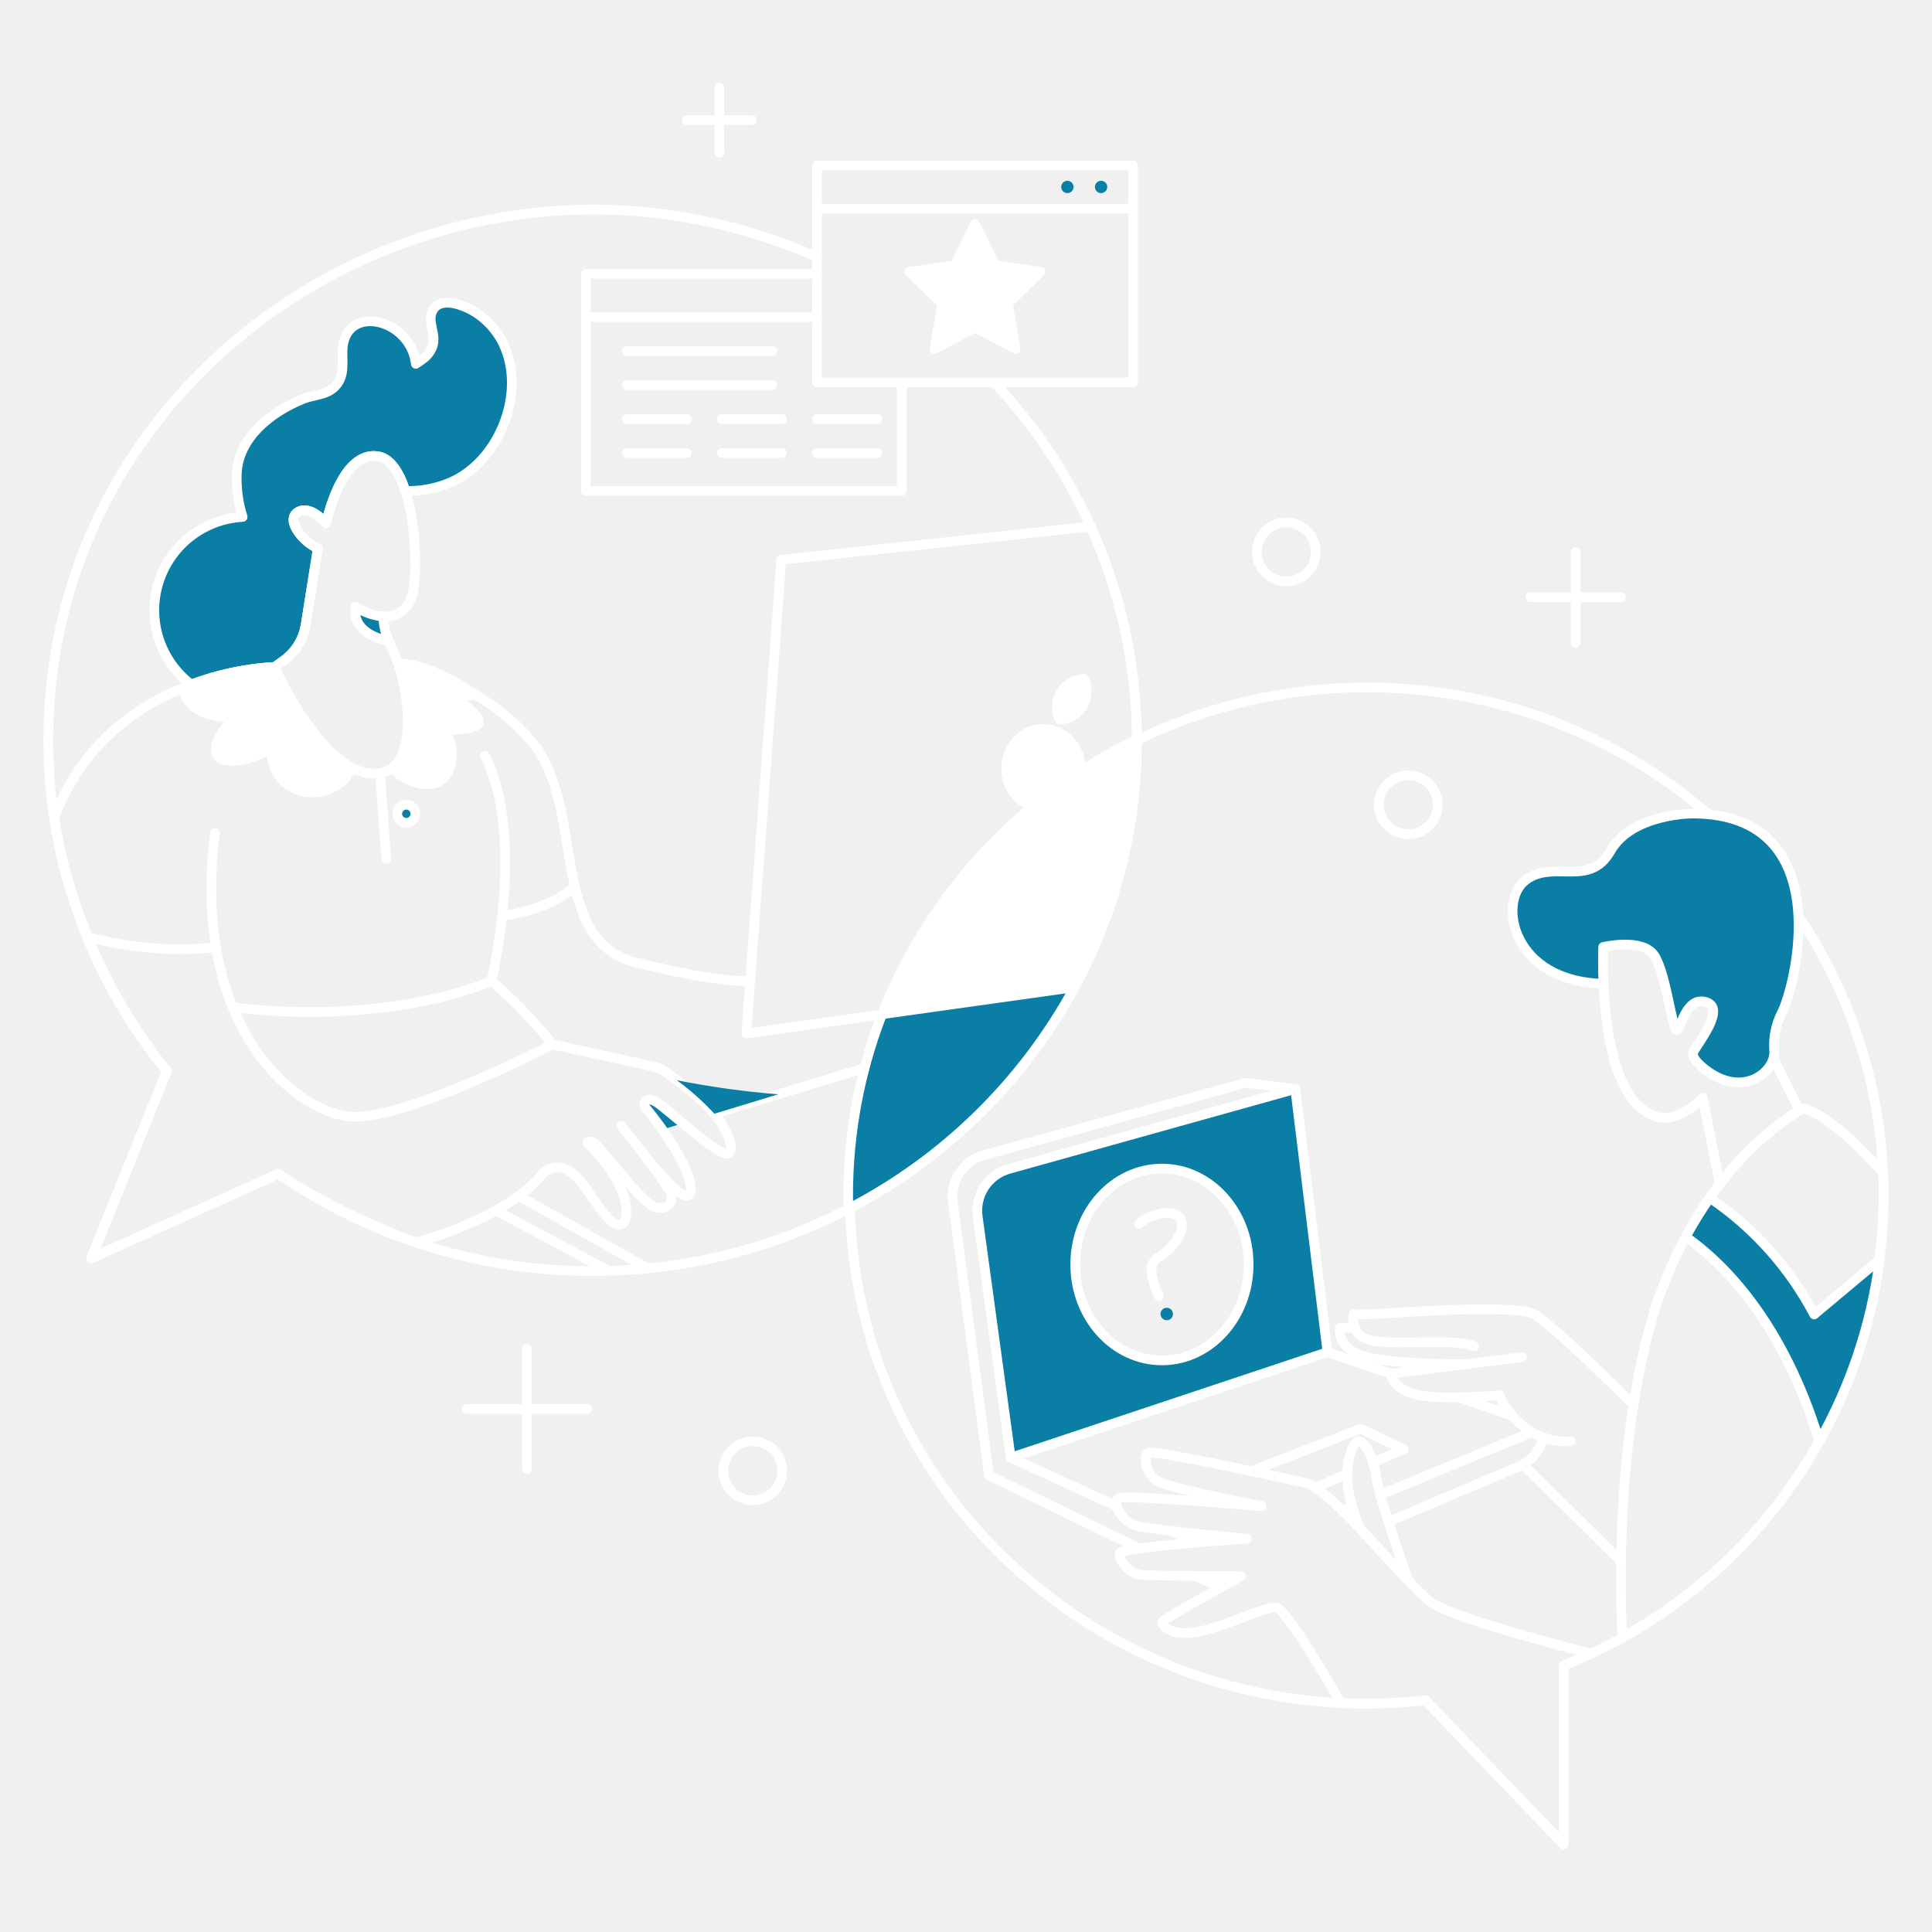
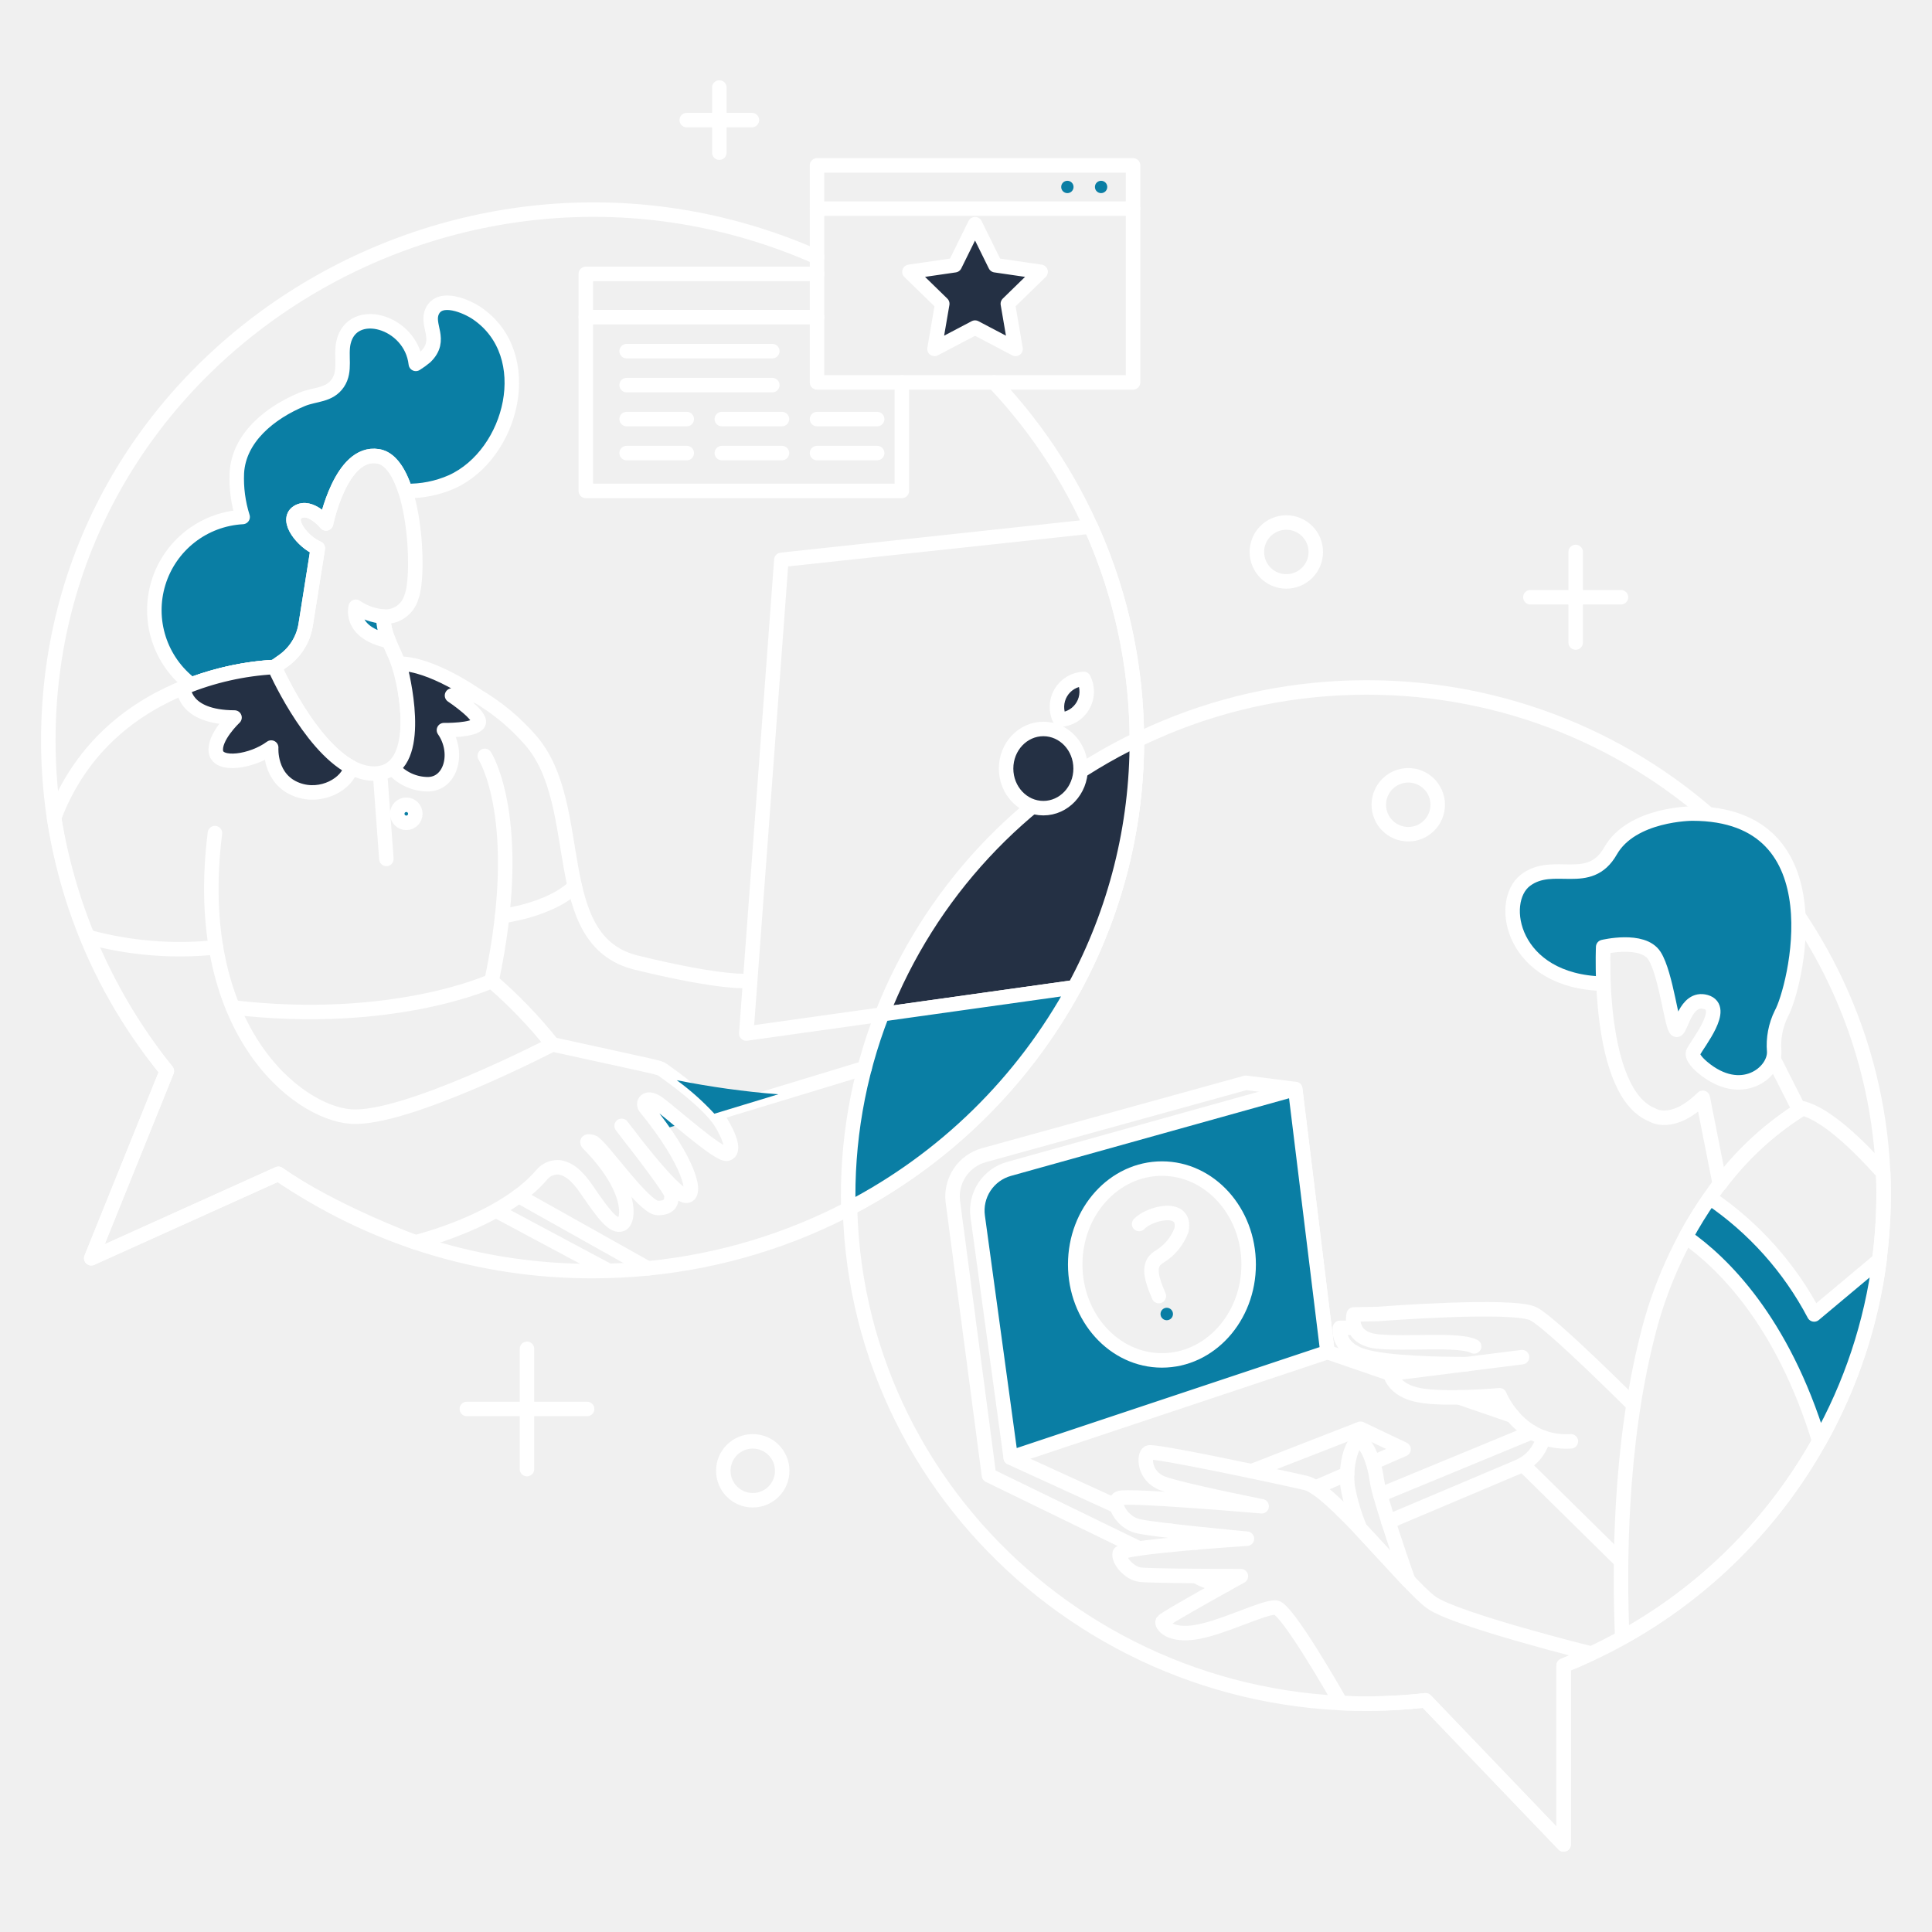
<svg xmlns="http://www.w3.org/2000/svg" width="400" height="400" viewBox="0 0 400 400" fill="none">
-   <path d="M389.89 242.86C387.402 186.926 340.49 142.328 282.976 142.328C223.868 142.328 175.952 189.428 175.952 247.528C175.952 310.094 231.274 359.148 295.152 352.042L323.732 381.876V344.834C343.96 336.78 361.19 322.642 373.04 304.376C384.892 286.11 390.778 264.616 389.89 242.86Z" stroke="white" stroke-width="2" stroke-linecap="round" stroke-linejoin="round" />
-   <path d="M247.6 326.304C249.456 327.394 251.546 328.022 253.694 328.132" stroke="white" stroke-width="2" stroke-linecap="round" stroke-linejoin="round" />
-   <path d="M287.858 284.418L274.84 279.944L268.162 225.476L257.94 224.18L203.71 239.166C201.676 239.728 199.908 241 198.726 242.75C197.545 244.5 197.028 246.614 197.268 248.71L204.752 305.456L235.862 320.596" stroke="white" stroke-width="2" stroke-linecap="round" stroke-linejoin="round" />
-   <path d="M313.136 293.108L302.08 289.308" stroke="white" stroke-width="2" stroke-linecap="round" stroke-linejoin="round" />
-   <path d="M287.45 315.058L314.344 303.684C315.616 303.146 316.748 302.322 317.65 301.276C318.552 300.23 319.2 298.99 319.544 297.652" stroke="white" stroke-width="2" stroke-linecap="round" stroke-linejoin="round" />
-   <path d="M342.092 230.83C342.092 230.83 346.19 233.562 352.54 227.288L356.078 245.18C360.612 239.126 366.194 233.93 372.558 229.842L365.65 216.206C365.65 216.206 351.8 189.082 331.92 196.066C331.92 196.066 330.554 226.276 342.092 230.83Z" stroke="white" stroke-width="2" stroke-linecap="round" stroke-linejoin="round" />
+   <path d="M389.89 242.86C387.402 186.926 340.49 142.328 282.976 142.328C223.868 142.328 175.952 189.428 175.952 247.528C175.952 310.094 231.274 359.148 295.152 352.042L323.732 381.876V344.834C343.96 336.78 361.19 322.642 373.04 304.376C384.892 286.11 390.778 264.616 389.89 242.86Z" stroke="white" stroke-width="3" stroke-linecap="round" stroke-linejoin="round" />
+   <path d="M247.6 326.304C249.456 327.394 251.546 328.022 253.694 328.132" stroke="white" stroke-width="3" stroke-linecap="round" stroke-linejoin="round" />
+   <path d="M287.858 284.418L274.84 279.944L268.162 225.476L257.94 224.18L203.71 239.166C201.676 239.728 199.908 241 198.726 242.75C197.545 244.5 197.028 246.614 197.268 248.71L204.752 305.456L235.862 320.596" stroke="white" stroke-width="3" stroke-linecap="round" stroke-linejoin="round" />
+   <path d="M313.136 293.108L302.08 289.308" stroke="white" stroke-width="3" stroke-linecap="round" stroke-linejoin="round" />
+   <path d="M287.45 315.058L314.344 303.684C315.616 303.146 316.748 302.322 317.65 301.276C318.552 300.23 319.2 298.99 319.544 297.652" stroke="white" stroke-width="3" stroke-linecap="round" stroke-linejoin="round" />
+   <path d="M342.092 230.83C342.092 230.83 346.19 233.562 352.54 227.288L356.078 245.18C360.612 239.126 366.194 233.93 372.558 229.842L365.65 216.206C365.65 216.206 351.8 189.082 331.92 196.066C331.92 196.066 330.554 226.276 342.092 230.83Z" stroke="white" stroke-width="3" stroke-linecap="round" stroke-linejoin="round" />
  <path d="M350.364 168.438C350.364 168.438 337.84 168.438 333.438 176.18C329.036 183.922 321.598 177.85 315.828 182.252C310.028 186.682 312.982 203.252 331.974 203.666C331.774 199.232 331.92 196.066 331.92 196.066C331.92 196.066 340.12 194.092 342.546 197.888C344.972 201.684 346.19 213.068 347.1 213.22C348.01 213.372 348.922 206.238 353.172 207.452C357.422 208.666 351.654 215.802 350.592 217.776C350.172 218.554 351.08 219.776 352.472 220.96C360.53 227.76 367.534 222.018 367.328 217.688C367.1 214.996 367.612 212.292 368.81 209.868C371.542 205.024 381.106 168.438 350.364 168.438Z" fill="#0A7EA4" />
-   <path d="M350.364 168.438C350.364 168.438 337.84 168.438 333.438 176.18C329.036 183.922 321.598 177.85 315.828 182.252C310.028 186.682 312.982 203.252 331.974 203.666C331.774 199.232 331.92 196.066 331.92 196.066C331.92 196.066 340.12 194.092 342.546 197.888C344.972 201.684 346.19 213.068 347.1 213.22C348.01 213.372 348.922 206.238 353.172 207.452C357.422 208.666 351.654 215.802 350.592 217.776C350.172 218.554 351.08 219.776 352.472 220.96C360.53 227.76 367.534 222.018 367.328 217.688C367.1 214.996 367.612 212.292 368.81 209.868C371.542 205.024 381.106 168.438 350.364 168.438Z" stroke="white" stroke-width="2" stroke-linecap="round" stroke-linejoin="round" />
+   <path d="M350.364 168.438C350.364 168.438 337.84 168.438 333.438 176.18C329.036 183.922 321.598 177.85 315.828 182.252C310.028 186.682 312.982 203.252 331.974 203.666C331.774 199.232 331.92 196.066 331.92 196.066C331.92 196.066 340.12 194.092 342.546 197.888C344.972 201.684 346.19 213.068 347.1 213.22C348.01 213.372 348.922 206.238 353.172 207.452C357.422 208.666 351.654 215.802 350.592 217.776C350.172 218.554 351.08 219.776 352.472 220.96C360.53 227.76 367.534 222.018 367.328 217.688C367.1 214.996 367.612 212.292 368.81 209.868C371.542 205.024 381.106 168.438 350.364 168.438Z" stroke="white" stroke-width="3" stroke-linecap="round" stroke-linejoin="round" />
  <path d="M268.162 225.476L208.894 242.018C206.808 242.6 205.004 243.918 203.814 245.728C202.624 247.538 202.132 249.718 202.426 251.862L209.26 301.8L274.84 279.94L268.162 225.476ZM240.562 281.654C230.646 281.654 222.608 272.764 222.608 261.798C222.608 250.832 230.646 241.942 240.562 241.942C250.478 241.942 258.516 250.832 258.516 261.798C258.516 272.764 250.482 281.654 240.566 281.654H240.562Z" fill="#0A7EA4" />
-   <path d="M209.26 301.8L202.426 251.858C202.132 249.714 202.624 247.534 203.814 245.724C205.004 243.914 206.808 242.596 208.894 242.014L268.162 225.472L274.84 279.94L209.26 301.8Z" stroke="white" stroke-width="2" stroke-linecap="round" stroke-linejoin="round" />
-   <path d="M285.766 309.478L317.13 296.524" stroke="white" stroke-width="2" stroke-linecap="round" stroke-linejoin="round" />
-   <path d="M277.896 312.728L279.956 311.876" stroke="white" stroke-width="2" stroke-linecap="round" stroke-linejoin="round" />
-   <path d="M242.348 316.944L247.636 319.364" stroke="white" stroke-width="2" stroke-linecap="round" stroke-linejoin="round" />
-   <path d="M209.26 301.804L231.208 311.846" stroke="white" stroke-width="2" stroke-linecap="round" stroke-linejoin="round" />
-   <path d="M284.266 302.804L290.592 300.05L281.672 295.808L259.118 304.594" stroke="white" stroke-width="2" stroke-linecap="round" stroke-linejoin="round" />
-   <path d="M272.352 307.992L278.906 305.138" stroke="white" stroke-width="2" stroke-linecap="round" stroke-linejoin="round" />
-   <path d="M258.52 261.8C258.52 272.766 250.482 281.656 240.566 281.656C230.65 281.656 222.612 272.766 222.612 261.8C222.612 250.834 230.65 241.944 240.566 241.944C250.482 241.944 258.52 250.832 258.52 261.8Z" stroke="white" stroke-width="2" stroke-linecap="round" stroke-linejoin="round" />
-   <path d="M235.836 253.418C237.958 251.16 245.648 249.194 244.62 254.658C243.774 256.942 242.188 258.874 240.112 260.146C239.638 260.42 239.224 260.784 238.89 261.216C237.616 263.186 239.158 266.436 239.928 268.338" stroke="white" stroke-width="2" stroke-linecap="round" stroke-linejoin="round" />
+   <path d="M209.26 301.8L202.426 251.858C202.132 249.714 202.624 247.534 203.814 245.724C205.004 243.914 206.808 242.596 208.894 242.014L268.162 225.472L274.84 279.94L209.26 301.8Z" stroke="white" stroke-width="3" stroke-linecap="round" stroke-linejoin="round" />
+   <path d="M285.766 309.478L317.13 296.524" stroke="white" stroke-width="3" stroke-linecap="round" stroke-linejoin="round" />
+   <path d="M277.896 312.728L279.956 311.876" stroke="white" stroke-width="3" stroke-linecap="round" stroke-linejoin="round" />
+   <path d="M242.348 316.944L247.636 319.364" stroke="white" stroke-width="3" stroke-linecap="round" stroke-linejoin="round" />
+   <path d="M209.26 301.804L231.208 311.846" stroke="white" stroke-width="3" stroke-linecap="round" stroke-linejoin="round" />
+   <path d="M284.266 302.804L290.592 300.05L281.672 295.808L259.118 304.594" stroke="white" stroke-width="3" stroke-linecap="round" stroke-linejoin="round" />
+   <path d="M272.352 307.992L278.906 305.138" stroke="white" stroke-width="3" stroke-linecap="round" stroke-linejoin="round" />
+   <path d="M258.52 261.8C258.52 272.766 250.482 281.656 240.566 281.656C230.65 281.656 222.612 272.766 222.612 261.8C222.612 250.834 230.65 241.944 240.566 241.944C250.482 241.944 258.52 250.832 258.52 261.8Z" stroke="white" stroke-width="3" stroke-linecap="round" stroke-linejoin="round" />
+   <path d="M235.836 253.418C237.958 251.16 245.648 249.194 244.62 254.658C243.774 256.942 242.188 258.874 240.112 260.146C239.638 260.42 239.224 260.784 238.89 261.216C237.616 263.186 239.158 266.436 239.928 268.338" stroke="white" stroke-width="3" stroke-linecap="round" stroke-linejoin="round" />
  <path d="M241.564 273.34C242.276 273.34 242.854 272.764 242.854 272.05C242.854 271.338 242.276 270.76 241.564 270.76C240.852 270.76 240.274 271.338 240.274 272.05C240.274 272.764 240.852 273.34 241.564 273.34Z" fill="#0A7EA4" />
-   <path d="M373.212 229.464C365.552 234.194 359 240.514 354 248C347.946 256.73 343.552 266.5 341.034 276.82C335.342 299.394 335.234 324.248 335.868 339C352.92 329.58 367.01 315.592 376.552 298.608C386.096 281.624 390.716 262.318 389.896 242.852C384.784 237.132 378.2 230.748 373.212 229.464Z" stroke="white" stroke-width="2" stroke-linecap="round" stroke-linejoin="round" />
+   <path d="M373.212 229.464C365.552 234.194 359 240.514 354 248C347.946 256.73 343.552 266.5 341.034 276.82C335.342 299.394 335.234 324.248 335.868 339C352.92 329.58 367.01 315.592 376.552 298.608C386.096 281.624 390.716 262.318 389.896 242.852C384.784 237.132 378.2 230.748 373.212 229.464Z" stroke="white" stroke-width="3" stroke-linecap="round" stroke-linejoin="round" />
  <path d="M375.6 272.144C370.496 262.442 363.078 254.148 354 248C352.18 250.59 350.516 253.286 349.016 256.074C356.512 261.318 369.03 273.364 376.668 298.406C383.22 286.792 387.462 274.018 389.16 260.792C383.444 265.564 378.6 269.628 375.6 272.144Z" fill="#0A7EA4" />
-   <path d="M375.6 272.144C370.496 262.442 363.078 254.148 354 248C352.18 250.59 350.516 253.286 349.016 256.074C356.512 261.318 369.03 273.364 376.668 298.406C383.22 286.792 387.462 274.018 389.16 260.792C383.444 265.564 378.6 269.628 375.6 272.144Z" stroke="white" stroke-width="2" stroke-linecap="round" stroke-linejoin="round" />
-   <path d="M329.4 342.344C329.4 342.344 301.4 335.368 296.372 331.798C291.344 328.228 275.8 308.288 270.342 307.028C264.884 305.768 238.854 300.206 237.804 300.73C236.754 301.254 236.754 305.664 240.744 307.13C244.734 308.596 261.21 311.854 261.21 311.854C261.21 311.854 233.396 309.44 231.716 310.174C230.036 310.908 232.136 315.108 235.496 315.948C238.856 316.788 258.166 318.572 258.166 318.572C258.166 318.572 232.136 320.25 231.822 321.616C231.508 322.982 233.712 325.708 236.022 326.016C238.332 326.324 256.91 326.33 256.91 326.33C256.91 326.33 241.166 335.042 240.746 335.672C240.326 336.302 242.11 338.926 247.882 337.872C253.654 336.818 261.738 332.624 264.152 332.834C266.43 333.034 276.552 350.708 277.594 352.59C283.45 352.868 289.32 352.68 295.148 352.03L323.728 381.864V344.834C325.642 344.056 327.534 343.226 329.4 342.344Z" stroke="white" stroke-width="2" stroke-linecap="round" stroke-linejoin="round" />
-   <path d="M291.566 327.256C291.566 327.256 285.566 310.282 285.032 306.294C284.498 302.306 282.724 298.212 281.254 298.422C279.784 298.632 278.42 303.88 279.054 307.972C279.596 310.912 280.458 313.782 281.624 316.532L291.566 327.256Z" stroke="white" stroke-width="2" stroke-linecap="round" stroke-linejoin="round" />
-   <path d="M338.2 290.894C338.2 290.894 321.6 274.256 317.558 272.05C313.516 269.844 285.236 272.05 285.236 272.05L280.264 272.144C280.264 272.144 279.028 277.132 285.236 277.744C291.444 278.356 301.972 277.144 305.21 278.756" stroke="white" stroke-width="2" stroke-linecap="round" stroke-linejoin="round" />
-   <path d="M315.12 280.982L287.858 284.418C287.858 284.418 288.402 287.858 293.858 288.872C299.314 289.886 310.458 288.872 310.458 288.872C310.458 288.872 314.506 299.05 325.234 298.414" stroke="white" stroke-width="2" stroke-linecap="round" stroke-linejoin="round" />
-   <path d="M280.494 274.92H277.422C277.422 274.92 276.662 278.984 282.128 280.72C287.02 282.278 298.508 282.438 303.62 282.426" stroke="white" stroke-width="2" stroke-linecap="round" stroke-linejoin="round" />
-   <path d="M315.294 303.208L335.624 323.24" stroke="white" stroke-width="2" stroke-linecap="round" stroke-linejoin="round" />
-   <path d="M169.158 53.24C95.268 20.584 10 73.07 10 153.328C9.999 178.291 18.674 202.478 34.54 221.75L18.894 260.504L57.638 243.026C76.767 256.2 99.46 263.224 122.686 263.164C184.818 263.164 235.37 214.054 235.37 153.328C235.358 125.741 224.78 99.206 205.81 79.176" stroke="white" stroke-width="2" stroke-linecap="round" stroke-linejoin="round" />
-   <path d="M225.82 109.01L161.77 115.912L154.508 213.98L222.44 204.454C230.318 189.881 234.722 173.684 235.31 157.128C235.896 140.571 232.648 124.104 225.82 109.01Z" stroke="white" stroke-width="2" stroke-linecap="round" stroke-linejoin="round" />
-   <path d="M182.628 209.988L222.468 204.402C230.986 188.656 235.422 171.025 235.37 153.122C211.252 164.754 192.415 185.064 182.628 209.988Z" fill="white" />
-   <path d="M182.628 209.988L222.468 204.402C230.986 188.656 235.422 171.025 235.37 153.122C211.252 164.754 192.415 185.064 182.628 209.988Z" stroke="white" stroke-width="2" stroke-linecap="round" stroke-linejoin="round" />
+   <path d="M375.6 272.144C370.496 262.442 363.078 254.148 354 248C352.18 250.59 350.516 253.286 349.016 256.074C356.512 261.318 369.03 273.364 376.668 298.406C383.22 286.792 387.462 274.018 389.16 260.792C383.444 265.564 378.6 269.628 375.6 272.144Z" stroke="white" stroke-width="3" stroke-linecap="round" stroke-linejoin="round" />
+   <path d="M329.4 342.344C329.4 342.344 301.4 335.368 296.372 331.798C291.344 328.228 275.8 308.288 270.342 307.028C264.884 305.768 238.854 300.206 237.804 300.73C236.754 301.254 236.754 305.664 240.744 307.13C244.734 308.596 261.21 311.854 261.21 311.854C261.21 311.854 233.396 309.44 231.716 310.174C230.036 310.908 232.136 315.108 235.496 315.948C238.856 316.788 258.166 318.572 258.166 318.572C258.166 318.572 232.136 320.25 231.822 321.616C231.508 322.982 233.712 325.708 236.022 326.016C238.332 326.324 256.91 326.33 256.91 326.33C256.91 326.33 241.166 335.042 240.746 335.672C240.326 336.302 242.11 338.926 247.882 337.872C253.654 336.818 261.738 332.624 264.152 332.834C266.43 333.034 276.552 350.708 277.594 352.59C283.45 352.868 289.32 352.68 295.148 352.03L323.728 381.864V344.834C325.642 344.056 327.534 343.226 329.4 342.344Z" stroke="white" stroke-width="3" stroke-linecap="round" stroke-linejoin="round" />
+   <path d="M291.566 327.256C291.566 327.256 285.566 310.282 285.032 306.294C284.498 302.306 282.724 298.212 281.254 298.422C279.784 298.632 278.42 303.88 279.054 307.972C279.596 310.912 280.458 313.782 281.624 316.532L291.566 327.256Z" stroke="white" stroke-width="3" stroke-linecap="round" stroke-linejoin="round" />
+   <path d="M338.2 290.894C338.2 290.894 321.6 274.256 317.558 272.05C313.516 269.844 285.236 272.05 285.236 272.05L280.264 272.144C280.264 272.144 279.028 277.132 285.236 277.744C291.444 278.356 301.972 277.144 305.21 278.756" stroke="white" stroke-width="3" stroke-linecap="round" stroke-linejoin="round" />
+   <path d="M315.12 280.982L287.858 284.418C287.858 284.418 288.402 287.858 293.858 288.872C299.314 289.886 310.458 288.872 310.458 288.872C310.458 288.872 314.506 299.05 325.234 298.414" stroke="white" stroke-width="3" stroke-linecap="round" stroke-linejoin="round" />
+   <path d="M280.494 274.92H277.422C277.422 274.92 276.662 278.984 282.128 280.72C287.02 282.278 298.508 282.438 303.62 282.426" stroke="white" stroke-width="3" stroke-linecap="round" stroke-linejoin="round" />
+   <path d="M315.294 303.208L335.624 323.24" stroke="white" stroke-width="3" stroke-linecap="round" stroke-linejoin="round" />
+   <path d="M169.158 53.24C95.268 20.584 10 73.07 10 153.328C9.999 178.291 18.674 202.478 34.54 221.75L18.894 260.504L57.638 243.026C76.767 256.2 99.46 263.224 122.686 263.164C184.818 263.164 235.37 214.054 235.37 153.328C235.358 125.741 224.78 99.206 205.81 79.176" stroke="white" stroke-width="3" stroke-linecap="round" stroke-linejoin="round" />
+   <path d="M225.82 109.01L161.77 115.912L154.508 213.98L222.44 204.454C230.318 189.881 234.722 173.684 235.31 157.128C235.896 140.571 232.648 124.104 225.82 109.01Z" stroke="white" stroke-width="3" stroke-linecap="round" stroke-linejoin="round" />
+   <path d="M182.628 209.988L222.468 204.402C230.986 188.656 235.422 171.025 235.37 153.122C211.252 164.754 192.415 185.064 182.628 209.988Z" fill="#243044" />
+   <path d="M182.628 209.988L222.468 204.402C230.986 188.656 235.422 171.025 235.37 153.122C211.252 164.754 192.415 185.064 182.628 209.988Z" stroke="white" stroke-width="3" stroke-linecap="round" stroke-linejoin="round" />
  <path d="M222.468 204.4L182.628 209.986C177.639 222.822 175.264 236.524 175.642 250.292C195.485 240.016 211.794 224.03 222.468 204.4Z" fill="#0A7EA4" />
-   <path d="M222.468 204.4L182.628 209.986C177.639 222.822 175.264 236.524 175.642 250.292C195.485 240.016 211.794 224.03 222.468 204.4Z" stroke="white" stroke-width="2" stroke-linecap="round" stroke-linejoin="round" />
-   <path d="M216.016 167.32C220.278 167.32 223.732 163.649 223.732 159.122C223.732 154.594 220.278 150.924 216.016 150.924C211.754 150.924 208.3 154.594 208.3 159.122C208.3 163.649 211.754 167.32 216.016 167.32Z" fill="white" />
-   <path d="M216.016 167.32C220.278 167.32 223.732 163.649 223.732 159.122C223.732 154.594 220.278 150.924 216.016 150.924C211.754 150.924 208.3 154.594 208.3 159.122C208.3 163.649 211.754 167.32 216.016 167.32Z" stroke="white" stroke-width="2" stroke-linecap="round" stroke-linejoin="round" />
-   <path d="M224.366 140.56C223.396 140.606 222.452 140.895 221.622 141.399C220.792 141.904 220.1 142.608 219.612 143.448C219.124 144.287 218.854 145.236 218.826 146.207C218.798 147.178 219.012 148.141 219.452 149.008C220.422 148.961 221.366 148.672 222.196 148.168C223.026 147.664 223.718 146.959 224.206 146.12C224.694 145.28 224.964 144.331 224.992 143.36C225.02 142.389 224.806 141.426 224.366 140.56Z" fill="white" />
-   <path d="M224.366 140.56C223.396 140.606 222.452 140.895 221.622 141.399C220.792 141.904 220.1 142.608 219.612 143.448C219.124 144.287 218.854 145.236 218.826 146.207C218.798 147.178 219.012 148.141 219.452 149.008C220.422 148.961 221.366 148.672 222.196 148.168C223.026 147.664 223.718 146.959 224.206 146.12C224.694 145.28 224.964 144.331 224.992 143.36C225.02 142.389 224.806 141.426 224.366 140.56Z" stroke="white" stroke-width="2" stroke-linecap="round" stroke-linejoin="round" />
-   <path d="M186.716 79.176V101.642H121.288V56.708H169.158" stroke="white" stroke-width="2" stroke-linecap="round" stroke-linejoin="round" />
-   <path d="M121.288 65.664H169.158" stroke="white" stroke-width="2" stroke-linecap="round" stroke-linejoin="round" />
-   <path d="M234.586 34.24H169.158V79.174H234.586V34.24Z" stroke="white" stroke-width="2" stroke-linecap="round" stroke-linejoin="round" />
-   <path d="M169.158 43.196H234.586" stroke="white" stroke-width="2" stroke-linecap="round" stroke-linejoin="round" />
+   <path d="M222.468 204.4L182.628 209.986C177.639 222.822 175.264 236.524 175.642 250.292C195.485 240.016 211.794 224.03 222.468 204.4Z" stroke="white" stroke-width="3" stroke-linecap="round" stroke-linejoin="round" />
+   <path d="M216.016 167.32C220.278 167.32 223.732 163.649 223.732 159.122C223.732 154.594 220.278 150.924 216.016 150.924C211.754 150.924 208.3 154.594 208.3 159.122C208.3 163.649 211.754 167.32 216.016 167.32Z" fill="#243044" />
+   <path d="M216.016 167.32C220.278 167.32 223.732 163.649 223.732 159.122C223.732 154.594 220.278 150.924 216.016 150.924C211.754 150.924 208.3 154.594 208.3 159.122C208.3 163.649 211.754 167.32 216.016 167.32Z" stroke="white" stroke-width="3" stroke-linecap="round" stroke-linejoin="round" />
+   <path d="M224.366 140.56C223.396 140.606 222.452 140.895 221.622 141.399C220.792 141.904 220.1 142.608 219.612 143.448C219.124 144.287 218.854 145.236 218.826 146.207C218.798 147.178 219.012 148.141 219.452 149.008C220.422 148.961 221.366 148.672 222.196 148.168C223.026 147.664 223.718 146.959 224.206 146.12C224.694 145.28 224.964 144.331 224.992 143.36C225.02 142.389 224.806 141.426 224.366 140.56Z" fill="#243044" />
+   <path d="M224.366 140.56C223.396 140.606 222.452 140.895 221.622 141.399C220.792 141.904 220.1 142.608 219.612 143.448C219.124 144.287 218.854 145.236 218.826 146.207C218.798 147.178 219.012 148.141 219.452 149.008C220.422 148.961 221.366 148.672 222.196 148.168C223.026 147.664 223.718 146.959 224.206 146.12C224.694 145.28 224.964 144.331 224.992 143.36C225.02 142.389 224.806 141.426 224.366 140.56Z" stroke="white" stroke-width="3" stroke-linecap="round" stroke-linejoin="round" />
+   <path d="M186.716 79.176V101.642H121.288V56.708H169.158" stroke="white" stroke-width="3" stroke-linecap="round" stroke-linejoin="round" />
+   <path d="M121.288 65.664H169.158" stroke="white" stroke-width="3" stroke-linecap="round" stroke-linejoin="round" />
+   <path d="M234.586 34.24H169.158V79.174H234.586V34.24Z" stroke="white" stroke-width="3" stroke-linecap="round" stroke-linejoin="round" />
+   <path d="M169.158 43.196H234.586" stroke="white" stroke-width="3" stroke-linecap="round" stroke-linejoin="round" />
  <path d="M220.988 39.985C221.694 39.985 222.266 39.413 222.266 38.707C222.266 38.001 221.694 37.429 220.988 37.429C220.282 37.429 219.71 38.001 219.71 38.707C219.71 39.413 220.282 39.985 220.988 39.985Z" fill="#0A7EA4" />
  <path d="M227.97 39.985C228.676 39.985 229.248 39.413 229.248 38.707C229.248 38.001 228.676 37.429 227.97 37.429C227.264 37.429 226.692 38.001 226.692 38.707C226.692 39.413 227.264 39.985 227.97 39.985Z" fill="#0A7EA4" />
-   <path d="M201.872 46.41L206.068 54.912L215.45 56.276L208.662 62.894L210.264 72.238L201.872 67.826L193.48 72.238L195.084 62.894L188.294 56.276L197.676 54.912L201.872 46.41Z" fill="white" />
-   <path d="M201.872 46.41L206.068 54.912L215.45 56.276L208.662 62.894L210.264 72.238L201.872 67.826L193.48 72.238L195.084 62.894L188.294 56.276L197.676 54.912L201.872 46.41Z" stroke="white" stroke-width="2" stroke-linecap="round" stroke-linejoin="round" />
-   <path d="M129.738 72.698H159.898" stroke="white" stroke-width="2" stroke-linecap="round" stroke-linejoin="round" />
-   <path d="M129.738 79.732H159.898" stroke="white" stroke-width="2" stroke-linecap="round" stroke-linejoin="round" />
-   <path d="M129.738 86.767H142.186" stroke="white" stroke-width="2" stroke-linecap="round" stroke-linejoin="round" />
-   <path d="M129.738 93.801H142.186" stroke="white" stroke-width="2" stroke-linecap="round" stroke-linejoin="round" />
-   <path d="M149.448 86.767H161.896" stroke="white" stroke-width="2" stroke-linecap="round" stroke-linejoin="round" />
-   <path d="M149.448 93.801H161.896" stroke="white" stroke-width="2" stroke-linecap="round" stroke-linejoin="round" />
-   <path d="M169.158 86.767H181.606" stroke="white" stroke-width="2" stroke-linecap="round" stroke-linejoin="round" />
-   <path d="M169.158 93.801H181.606" stroke="white" stroke-width="2" stroke-linecap="round" stroke-linejoin="round" />
-   <path d="M109.104 279.26V304.156" stroke="white" stroke-width="2" stroke-linecap="round" stroke-linejoin="round" />
-   <path d="M121.552 291.708H96.656" stroke="white" stroke-width="2" stroke-linecap="round" stroke-linejoin="round" />
-   <path d="M326.226 114.278V133.03" stroke="white" stroke-width="2" stroke-linecap="round" stroke-linejoin="round" />
-   <path d="M335.6 123.654H316.85" stroke="white" stroke-width="2" stroke-linecap="round" stroke-linejoin="round" />
-   <path d="M148.93 18.122V31.608" stroke="white" stroke-width="2" stroke-linecap="round" stroke-linejoin="round" />
-   <path d="M155.672 24.864H142.186" stroke="white" stroke-width="2" stroke-linecap="round" stroke-linejoin="round" />
-   <path d="M155.85 310.61C159.218 310.61 161.948 307.88 161.948 304.512C161.948 301.144 159.218 298.414 155.85 298.414C152.482 298.414 149.752 301.144 149.752 304.512C149.752 307.88 152.482 310.61 155.85 310.61Z" stroke="white" stroke-width="2" stroke-linecap="round" stroke-linejoin="round" />
-   <path d="M266.32 120.376C269.688 120.376 272.418 117.646 272.418 114.278C272.418 110.91 269.688 108.18 266.32 108.18C262.952 108.18 260.222 110.91 260.222 114.278C260.222 117.646 262.952 120.376 266.32 120.376Z" stroke="white" stroke-width="2" stroke-linecap="round" stroke-linejoin="round" />
-   <path d="M291.566 172.715C294.934 172.715 297.664 169.984 297.664 166.617C297.664 163.249 294.934 160.519 291.566 160.519C288.198 160.519 285.468 163.249 285.468 166.617C285.468 169.984 288.198 172.715 291.566 172.715Z" stroke="white" stroke-width="2" stroke-linecap="round" stroke-linejoin="round" />
+   <path d="M201.872 46.41L206.068 54.912L215.45 56.276L208.662 62.894L210.264 72.238L201.872 67.826L193.48 72.238L195.084 62.894L188.294 56.276L197.676 54.912L201.872 46.41Z" fill="#243044" />
+   <path d="M201.872 46.41L206.068 54.912L215.45 56.276L208.662 62.894L210.264 72.238L201.872 67.826L193.48 72.238L195.084 62.894L188.294 56.276L197.676 54.912L201.872 46.41Z" stroke="white" stroke-width="3" stroke-linecap="round" stroke-linejoin="round" />
+   <path d="M129.738 72.698H159.898" stroke="white" stroke-width="3" stroke-linecap="round" stroke-linejoin="round" />
+   <path d="M129.738 79.732H159.898" stroke="white" stroke-width="3" stroke-linecap="round" stroke-linejoin="round" />
+   <path d="M129.738 86.767H142.186" stroke="white" stroke-width="3" stroke-linecap="round" stroke-linejoin="round" />
+   <path d="M129.738 93.801H142.186" stroke="white" stroke-width="3" stroke-linecap="round" stroke-linejoin="round" />
+   <path d="M149.448 86.767H161.896" stroke="white" stroke-width="3" stroke-linecap="round" stroke-linejoin="round" />
+   <path d="M149.448 93.801H161.896" stroke="white" stroke-width="3" stroke-linecap="round" stroke-linejoin="round" />
+   <path d="M169.158 86.767H181.606" stroke="white" stroke-width="3" stroke-linecap="round" stroke-linejoin="round" />
+   <path d="M169.158 93.801H181.606" stroke="white" stroke-width="3" stroke-linecap="round" stroke-linejoin="round" />
+   <path d="M109.104 279.26V304.156" stroke="white" stroke-width="3" stroke-linecap="round" stroke-linejoin="round" />
+   <path d="M121.552 291.708H96.656" stroke="white" stroke-width="3" stroke-linecap="round" stroke-linejoin="round" />
+   <path d="M326.226 114.278V133.03" stroke="white" stroke-width="3" stroke-linecap="round" stroke-linejoin="round" />
+   <path d="M335.6 123.654H316.85" stroke="white" stroke-width="3" stroke-linecap="round" stroke-linejoin="round" />
+   <path d="M148.93 18.122V31.608" stroke="white" stroke-width="3" stroke-linecap="round" stroke-linejoin="round" />
+   <path d="M155.672 24.864H142.186" stroke="white" stroke-width="3" stroke-linecap="round" stroke-linejoin="round" />
+   <path d="M155.85 310.61C159.218 310.61 161.948 307.88 161.948 304.512C161.948 301.144 159.218 298.414 155.85 298.414C152.482 298.414 149.752 301.144 149.752 304.512C149.752 307.88 152.482 310.61 155.85 310.61Z" stroke="white" stroke-width="3" stroke-linecap="round" stroke-linejoin="round" />
+   <path d="M266.32 120.376C269.688 120.376 272.418 117.646 272.418 114.278C272.418 110.91 269.688 108.18 266.32 108.18C262.952 108.18 260.222 110.91 260.222 114.278C260.222 117.646 262.952 120.376 266.32 120.376Z" stroke="white" stroke-width="3" stroke-linecap="round" stroke-linejoin="round" />
+   <path d="M291.566 172.715C294.934 172.715 297.664 169.984 297.664 166.617C297.664 163.249 294.934 160.519 291.566 160.519C288.198 160.519 285.468 163.249 285.468 166.617C285.468 169.984 288.198 172.715 291.566 172.715Z" stroke="white" stroke-width="3" stroke-linecap="round" stroke-linejoin="round" />
  <path d="M134.486 227.658C134.29 227.642 134.093 227.682 133.921 227.776C133.748 227.872 133.607 228.014 133.515 228.188C133.424 228.364 133.385 228.56 133.406 228.756C133.426 228.952 133.503 229.138 133.628 229.29C134.944 230.902 136.11 232.426 137.124 233.862L141.37 232.572C137.044 229 135.816 227.8 134.486 227.658Z" fill="#0A7EA4" />
  <path d="M98.768 64.878C96.604 63.402 91.122 61.01 89.5 64.426C88.1 67.354 91.75 70.332 88.082 73.896C87.454 74.423 86.789 74.904 86.092 75.336C85.092 66.436 72.934 63.116 71.13 70.852C70.474 73.662 71.662 76.766 69.962 79.288C68.186 81.924 65.204 81.578 62.576 82.672C55.838 85.472 49.446 90.66 49.036 97.91C48.899 100.999 49.306 104.088 50.236 107.036C46.284 107.251 42.493 108.673 39.376 111.112C36.258 113.55 33.965 116.887 32.805 120.671C31.645 124.455 31.674 128.504 32.89 132.27C34.105 136.037 36.447 139.339 39.6 141.732C45.126 139.64 50.942 138.414 56.842 138.098L58.656 136.814C59.886 135.943 60.93 134.835 61.726 133.555C62.522 132.275 63.053 130.849 63.29 129.36L65.8 113.506C62.75 112.264 59.016 107.646 61.646 106.026C64.276 104.406 67.508 108.37 67.508 108.37C67.508 108.37 70.55 93.254 78.238 94.462C80.838 94.862 82.68 97.782 83.92 101.642C87.232 101.733 90.523 101.086 93.554 99.748C106.14 94 111.292 73.432 98.768 64.878Z" fill="#0A7EA4" />
-   <path d="M98.768 64.878C96.604 63.402 91.122 61.01 89.5 64.426C88.1 67.354 91.75 70.332 88.082 73.896C87.454 74.423 86.789 74.904 86.092 75.336C85.092 66.436 72.934 63.116 71.13 70.852C70.474 73.662 71.662 76.766 69.962 79.288C68.186 81.924 65.204 81.578 62.576 82.672C55.838 85.472 49.446 90.66 49.036 97.91C48.899 100.999 49.306 104.088 50.236 107.036C46.284 107.251 42.493 108.673 39.376 111.112C36.258 113.55 33.965 116.887 32.805 120.671C31.645 124.455 31.674 128.504 32.89 132.27C34.105 136.037 36.447 139.339 39.6 141.732C45.126 139.64 50.942 138.414 56.842 138.098L58.656 136.814C59.886 135.943 60.93 134.835 61.726 133.555C62.522 132.275 63.053 130.849 63.29 129.36L65.8 113.506C62.75 112.264 59.016 107.646 61.646 106.026C64.276 104.406 67.508 108.37 67.508 108.37C67.508 108.37 70.55 93.254 78.238 94.462C80.838 94.862 82.68 97.782 83.92 101.642C87.232 101.733 90.523 101.086 93.554 99.748C106.14 94 111.292 73.432 98.768 64.878Z" stroke="white" stroke-width="2" stroke-linecap="round" stroke-linejoin="round" />
-   <path d="M67.516 108.37C67.516 108.37 64.282 104.402 61.654 106.026C59.026 107.65 62.758 112.266 65.808 113.506L63.282 129.36C63.046 130.849 62.514 132.275 61.718 133.555C60.923 134.835 59.879 135.943 58.648 136.814L56.834 138.098C56.834 138.098 66.847 161 78.049 160.14C87.249 159.438 84.436 142.324 82.124 136.456C81.07 133.784 79.343 131.056 79.343 127.656C80.632 127.76 81.917 127.415 82.981 126.679C84.044 125.943 84.82 124.861 85.177 123.618C87.093 118.924 85.936 95.672 78.246 94.464C70.556 93.256 67.516 108.37 67.516 108.37Z" stroke="white" stroke-width="2" stroke-linecap="round" stroke-linejoin="round" />
+   <path d="M98.768 64.878C96.604 63.402 91.122 61.01 89.5 64.426C88.1 67.354 91.75 70.332 88.082 73.896C87.454 74.423 86.789 74.904 86.092 75.336C85.092 66.436 72.934 63.116 71.13 70.852C70.474 73.662 71.662 76.766 69.962 79.288C68.186 81.924 65.204 81.578 62.576 82.672C55.838 85.472 49.446 90.66 49.036 97.91C48.899 100.999 49.306 104.088 50.236 107.036C46.284 107.251 42.493 108.673 39.376 111.112C36.258 113.55 33.965 116.887 32.805 120.671C31.645 124.455 31.674 128.504 32.89 132.27C34.105 136.037 36.447 139.339 39.6 141.732C45.126 139.64 50.942 138.414 56.842 138.098L58.656 136.814C59.886 135.943 60.93 134.835 61.726 133.555C62.522 132.275 63.053 130.849 63.29 129.36L65.8 113.506C62.75 112.264 59.016 107.646 61.646 106.026C64.276 104.406 67.508 108.37 67.508 108.37C67.508 108.37 70.55 93.254 78.238 94.462C80.838 94.862 82.68 97.782 83.92 101.642C87.232 101.733 90.523 101.086 93.554 99.748C106.14 94 111.292 73.432 98.768 64.878Z" stroke="white" stroke-width="3" stroke-linecap="round" stroke-linejoin="round" />
+   <path d="M67.516 108.37C67.516 108.37 64.282 104.402 61.654 106.026C59.026 107.65 62.758 112.266 65.808 113.506L63.282 129.36C63.046 130.849 62.514 132.275 61.718 133.555C60.923 134.835 59.879 135.943 58.648 136.814L56.834 138.098C56.834 138.098 66.847 161 78.049 160.14C87.249 159.438 84.436 142.324 82.124 136.456C81.07 133.784 79.343 131.056 79.343 127.656C80.632 127.76 81.917 127.415 82.981 126.679C84.044 125.943 84.82 124.861 85.177 123.618C87.093 118.924 85.936 95.672 78.246 94.464C70.556 93.256 67.516 108.37 67.516 108.37Z" stroke="white" stroke-width="3" stroke-linecap="round" stroke-linejoin="round" />
  <path d="M79.342 127.654C77.306 127.469 75.35 126.772 73.656 125.626C73.656 125.626 72.08 130.926 80.5 132.728C79.781 131.13 79.388 129.405 79.342 127.654Z" fill="#0A7EA4" />
-   <path d="M79.342 127.654C77.306 127.469 75.35 126.772 73.656 125.626C73.656 125.626 72.08 130.926 80.5 132.728C79.781 131.13 79.388 129.405 79.342 127.654Z" stroke="white" stroke-width="2" stroke-linecap="round" stroke-linejoin="round" />
-   <path d="M56.834 138.098C56.834 138.098 22.816 138.636 11.2 169.324C14.332 188.518 22.372 206.578 34.54 221.75L18.894 260.504L57.638 243.026C57.638 243.026 66.754 249.826 85.988 257.208C85.988 257.208 104.156 252.846 112.354 243.008C112.805 242.528 113.361 242.162 113.978 241.934C114.595 241.708 115.257 241.626 115.91 241.7C117.564 241.988 119.31 243.084 121.592 246.456C125.04 251.53 127.082 254.148 128.702 253.44C130.322 252.732 131.03 246.102 121.82 236.792C121.82 236.792 121.02 236.032 122.63 236.438C124.24 236.844 133.256 250.116 136.19 250.108C139.124 250.1 139.024 248.48 139.024 247.368C139.024 246.256 128.702 233.098 128.702 233.098C128.702 233.098 139.328 247.368 141.96 247.57C144.52 247.77 142.862 240.582 133.628 229.28C132.978 228.48 133.672 226.766 135.988 228.24C138.214 229.656 148.84 239.372 150.562 238.866C152.788 238.212 149.646 232.944 149.136 232.176C146.43 228.098 139.272 222.956 137.194 221.512C136.384 220.95 137.248 221.256 114.394 216.228C114.394 216.228 84.032 231.984 72.664 231.174C61.296 230.364 39.438 212.766 44.5 172.486" stroke="white" stroke-width="2" stroke-linecap="round" stroke-linejoin="round" />
-   <path d="M56.834 138.098C50.362 138.452 43.995 139.892 38 142.356C38 142.356 37.828 148.512 48.556 148.556C48.556 148.556 44.204 152.648 44.71 155.684C45.216 158.72 52.198 157.708 56.146 154.774C56.146 154.774 55.664 161.316 61.518 163.494C66.668 165.408 72.004 162.17 72.674 158.844C63.828 154.092 56.834 138.098 56.834 138.098Z" fill="white" />
-   <path d="M56.834 138.098C50.362 138.452 43.995 139.892 38 142.356C38 142.356 37.828 148.512 48.556 148.556C48.556 148.556 44.204 152.648 44.71 155.684C45.216 158.72 52.198 157.708 56.146 154.774C56.146 154.774 55.664 161.316 61.518 163.494C66.668 165.408 72.004 162.17 72.674 158.844C63.828 154.092 56.834 138.098 56.834 138.098Z" stroke="white" stroke-width="2" stroke-linecap="round" stroke-linejoin="round" />
-   <path d="M98.682 144C102.897 146.467 106.681 149.606 109.882 153.294C121.62 166.822 113.12 194.746 131.742 199.304C150.364 203.862 155.322 203.06 155.322 203.06" stroke="white" stroke-width="2" stroke-linecap="round" stroke-linejoin="round" />
-   <path d="M100.364 156.496C100.364 156.496 108.866 169.574 101.78 203.112C106.386 207.084 110.61 211.478 114.396 216.238" stroke="white" stroke-width="2" stroke-linecap="round" stroke-linejoin="round" />
-   <path d="M101.78 203.112C101.78 203.112 81.458 212.48 48.2 208.574" stroke="white" stroke-width="2" stroke-linecap="round" stroke-linejoin="round" />
-   <path d="M78.69 160.188L79.996 177.826" stroke="white" stroke-width="2" stroke-linecap="round" stroke-linejoin="round" />
-   <path d="M81.27 158.98C82.188 160.057 83.332 160.919 84.621 161.504C85.909 162.089 87.311 162.384 88.726 162.366C93.432 162.214 95.102 155.756 91.914 151.166C91.914 151.166 98.138 151.284 99.048 149.766C99.958 148.248 93.584 144 93.584 144H98.682C98.682 144 89.444 137.418 82.682 137.4C82.688 137.4 87.478 154.6 81.27 158.98Z" fill="white" />
-   <path d="M81.27 158.98C82.188 160.057 83.332 160.919 84.621 161.504C85.909 162.089 87.311 162.384 88.726 162.366C93.432 162.214 95.102 155.756 91.914 151.166C91.914 151.166 98.138 151.284 99.048 149.766C99.958 148.248 93.584 144 93.584 144H98.682C98.682 144 89.444 137.418 82.682 137.4C82.688 137.4 87.478 154.6 81.27 158.98Z" stroke="white" stroke-width="2" stroke-linecap="round" stroke-linejoin="round" />
+   <path d="M79.342 127.654C77.306 127.469 75.35 126.772 73.656 125.626C73.656 125.626 72.08 130.926 80.5 132.728C79.781 131.13 79.388 129.405 79.342 127.654Z" stroke="white" stroke-width="3" stroke-linecap="round" stroke-linejoin="round" />
+   <path d="M56.834 138.098C56.834 138.098 22.816 138.636 11.2 169.324C14.332 188.518 22.372 206.578 34.54 221.75L18.894 260.504L57.638 243.026C57.638 243.026 66.754 249.826 85.988 257.208C85.988 257.208 104.156 252.846 112.354 243.008C112.805 242.528 113.361 242.162 113.978 241.934C114.595 241.708 115.257 241.626 115.91 241.7C117.564 241.988 119.31 243.084 121.592 246.456C125.04 251.53 127.082 254.148 128.702 253.44C130.322 252.732 131.03 246.102 121.82 236.792C121.82 236.792 121.02 236.032 122.63 236.438C124.24 236.844 133.256 250.116 136.19 250.108C139.124 250.1 139.024 248.48 139.024 247.368C139.024 246.256 128.702 233.098 128.702 233.098C128.702 233.098 139.328 247.368 141.96 247.57C144.52 247.77 142.862 240.582 133.628 229.28C132.978 228.48 133.672 226.766 135.988 228.24C138.214 229.656 148.84 239.372 150.562 238.866C152.788 238.212 149.646 232.944 149.136 232.176C146.43 228.098 139.272 222.956 137.194 221.512C136.384 220.95 137.248 221.256 114.394 216.228C114.394 216.228 84.032 231.984 72.664 231.174C61.296 230.364 39.438 212.766 44.5 172.486" stroke="white" stroke-width="3" stroke-linecap="round" stroke-linejoin="round" />
+   <path d="M56.834 138.098C50.362 138.452 43.995 139.892 38 142.356C38 142.356 37.828 148.512 48.556 148.556C48.556 148.556 44.204 152.648 44.71 155.684C45.216 158.72 52.198 157.708 56.146 154.774C56.146 154.774 55.664 161.316 61.518 163.494C66.668 165.408 72.004 162.17 72.674 158.844C63.828 154.092 56.834 138.098 56.834 138.098Z" fill="#243044" />
+   <path d="M56.834 138.098C50.362 138.452 43.995 139.892 38 142.356C38 142.356 37.828 148.512 48.556 148.556C48.556 148.556 44.204 152.648 44.71 155.684C45.216 158.72 52.198 157.708 56.146 154.774C56.146 154.774 55.664 161.316 61.518 163.494C66.668 165.408 72.004 162.17 72.674 158.844C63.828 154.092 56.834 138.098 56.834 138.098Z" stroke="white" stroke-width="3" stroke-linecap="round" stroke-linejoin="round" />
+   <path d="M98.682 144C102.897 146.467 106.681 149.606 109.882 153.294C121.62 166.822 113.12 194.746 131.742 199.304C150.364 203.862 155.322 203.06 155.322 203.06" stroke="white" stroke-width="3" stroke-linecap="round" stroke-linejoin="round" />
+   <path d="M100.364 156.496C100.364 156.496 108.866 169.574 101.78 203.112C106.386 207.084 110.61 211.478 114.396 216.238" stroke="white" stroke-width="3" stroke-linecap="round" stroke-linejoin="round" />
+   <path d="M101.78 203.112C101.78 203.112 81.458 212.48 48.2 208.574" stroke="white" stroke-width="3" stroke-linecap="round" stroke-linejoin="round" />
+   <path d="M78.69 160.188L79.996 177.826" stroke="white" stroke-width="3" stroke-linecap="round" stroke-linejoin="round" />
+   <path d="M81.27 158.98C82.188 160.057 83.332 160.919 84.621 161.504C85.909 162.089 87.311 162.384 88.726 162.366C93.432 162.214 95.102 155.756 91.914 151.166C91.914 151.166 98.138 151.284 99.048 149.766C99.958 148.248 93.584 144 93.584 144H98.682C98.682 144 89.444 137.418 82.682 137.4C82.688 137.4 87.478 154.6 81.27 158.98Z" fill="#243044" />
+   <path d="M81.27 158.98C82.188 160.057 83.332 160.919 84.621 161.504C85.909 162.089 87.311 162.384 88.726 162.366C93.432 162.214 95.102 155.756 91.914 151.166C91.914 151.166 98.138 151.284 99.048 149.766C99.958 148.248 93.584 144 93.584 144H98.682C98.682 144 89.444 137.418 82.682 137.4C82.688 137.4 87.478 154.6 81.27 158.98Z" stroke="white" stroke-width="3" stroke-linecap="round" stroke-linejoin="round" />
  <path d="M84.118 170.356C85.151 170.356 85.988 169.519 85.988 168.486C85.988 167.453 85.151 166.616 84.118 166.616C83.085 166.616 82.248 167.453 82.248 168.486C82.248 169.519 83.085 170.356 84.118 170.356Z" fill="#0A7EA4" />
-   <path d="M84.118 170.356C85.151 170.356 85.988 169.519 85.988 168.486C85.988 167.453 85.151 166.616 84.118 166.616C83.085 166.616 82.248 167.453 82.248 168.486C82.248 169.519 83.085 170.356 84.118 170.356Z" stroke="white" stroke-width="2" stroke-linecap="round" stroke-linejoin="round" />
-   <path d="M147.99 230.558L179.008 221.128" stroke="white" stroke-width="2" stroke-linecap="round" stroke-linejoin="round" />
-   <path d="M107.38 247.606L134.12 262.606" stroke="white" stroke-width="2" stroke-linecap="round" stroke-linejoin="round" />
-   <path d="M103.044 250.828L125.842 263.014" stroke="white" stroke-width="2" stroke-linecap="round" stroke-linejoin="round" />
+   <path d="M84.118 170.356C85.151 170.356 85.988 169.519 85.988 168.486C85.988 167.453 85.151 166.616 84.118 166.616C83.085 166.616 82.248 167.453 82.248 168.486C82.248 169.519 83.085 170.356 84.118 170.356Z" stroke="white" stroke-width="3" stroke-linecap="round" stroke-linejoin="round" />
+   <path d="M147.99 230.558L179.008 221.128" stroke="white" stroke-width="3" stroke-linecap="round" stroke-linejoin="round" />
+   <path d="M107.38 247.606L134.12 262.606" stroke="white" stroke-width="3" stroke-linecap="round" stroke-linejoin="round" />
+   <path d="M103.044 250.828L125.842 263.014" stroke="white" stroke-width="3" stroke-linecap="round" stroke-linejoin="round" />
  <path d="M140.118 223.646C142.931 225.704 145.538 228.026 147.904 230.584L161.126 226.564C154.072 226.004 147.058 225.03 140.118 223.646Z" fill="#0A7EA4" />
-   <path d="M18.148 193.956C26.793 196.327 35.804 197.064 44.72 196.13" stroke="white" stroke-width="2" stroke-linecap="round" stroke-linejoin="round" />
-   <path d="M103.966 189.664C103.966 189.664 113.966 188.43 119.002 183.494" stroke="white" stroke-width="2" stroke-linecap="round" stroke-linejoin="round" />
+   <path d="M18.148 193.956C26.793 196.327 35.804 197.064 44.72 196.13" stroke="white" stroke-width="3" stroke-linecap="round" stroke-linejoin="round" />
+   <path d="M103.966 189.664C103.966 189.664 113.966 188.43 119.002 183.494" stroke="white" stroke-width="3" stroke-linecap="round" stroke-linejoin="round" />
</svg>
